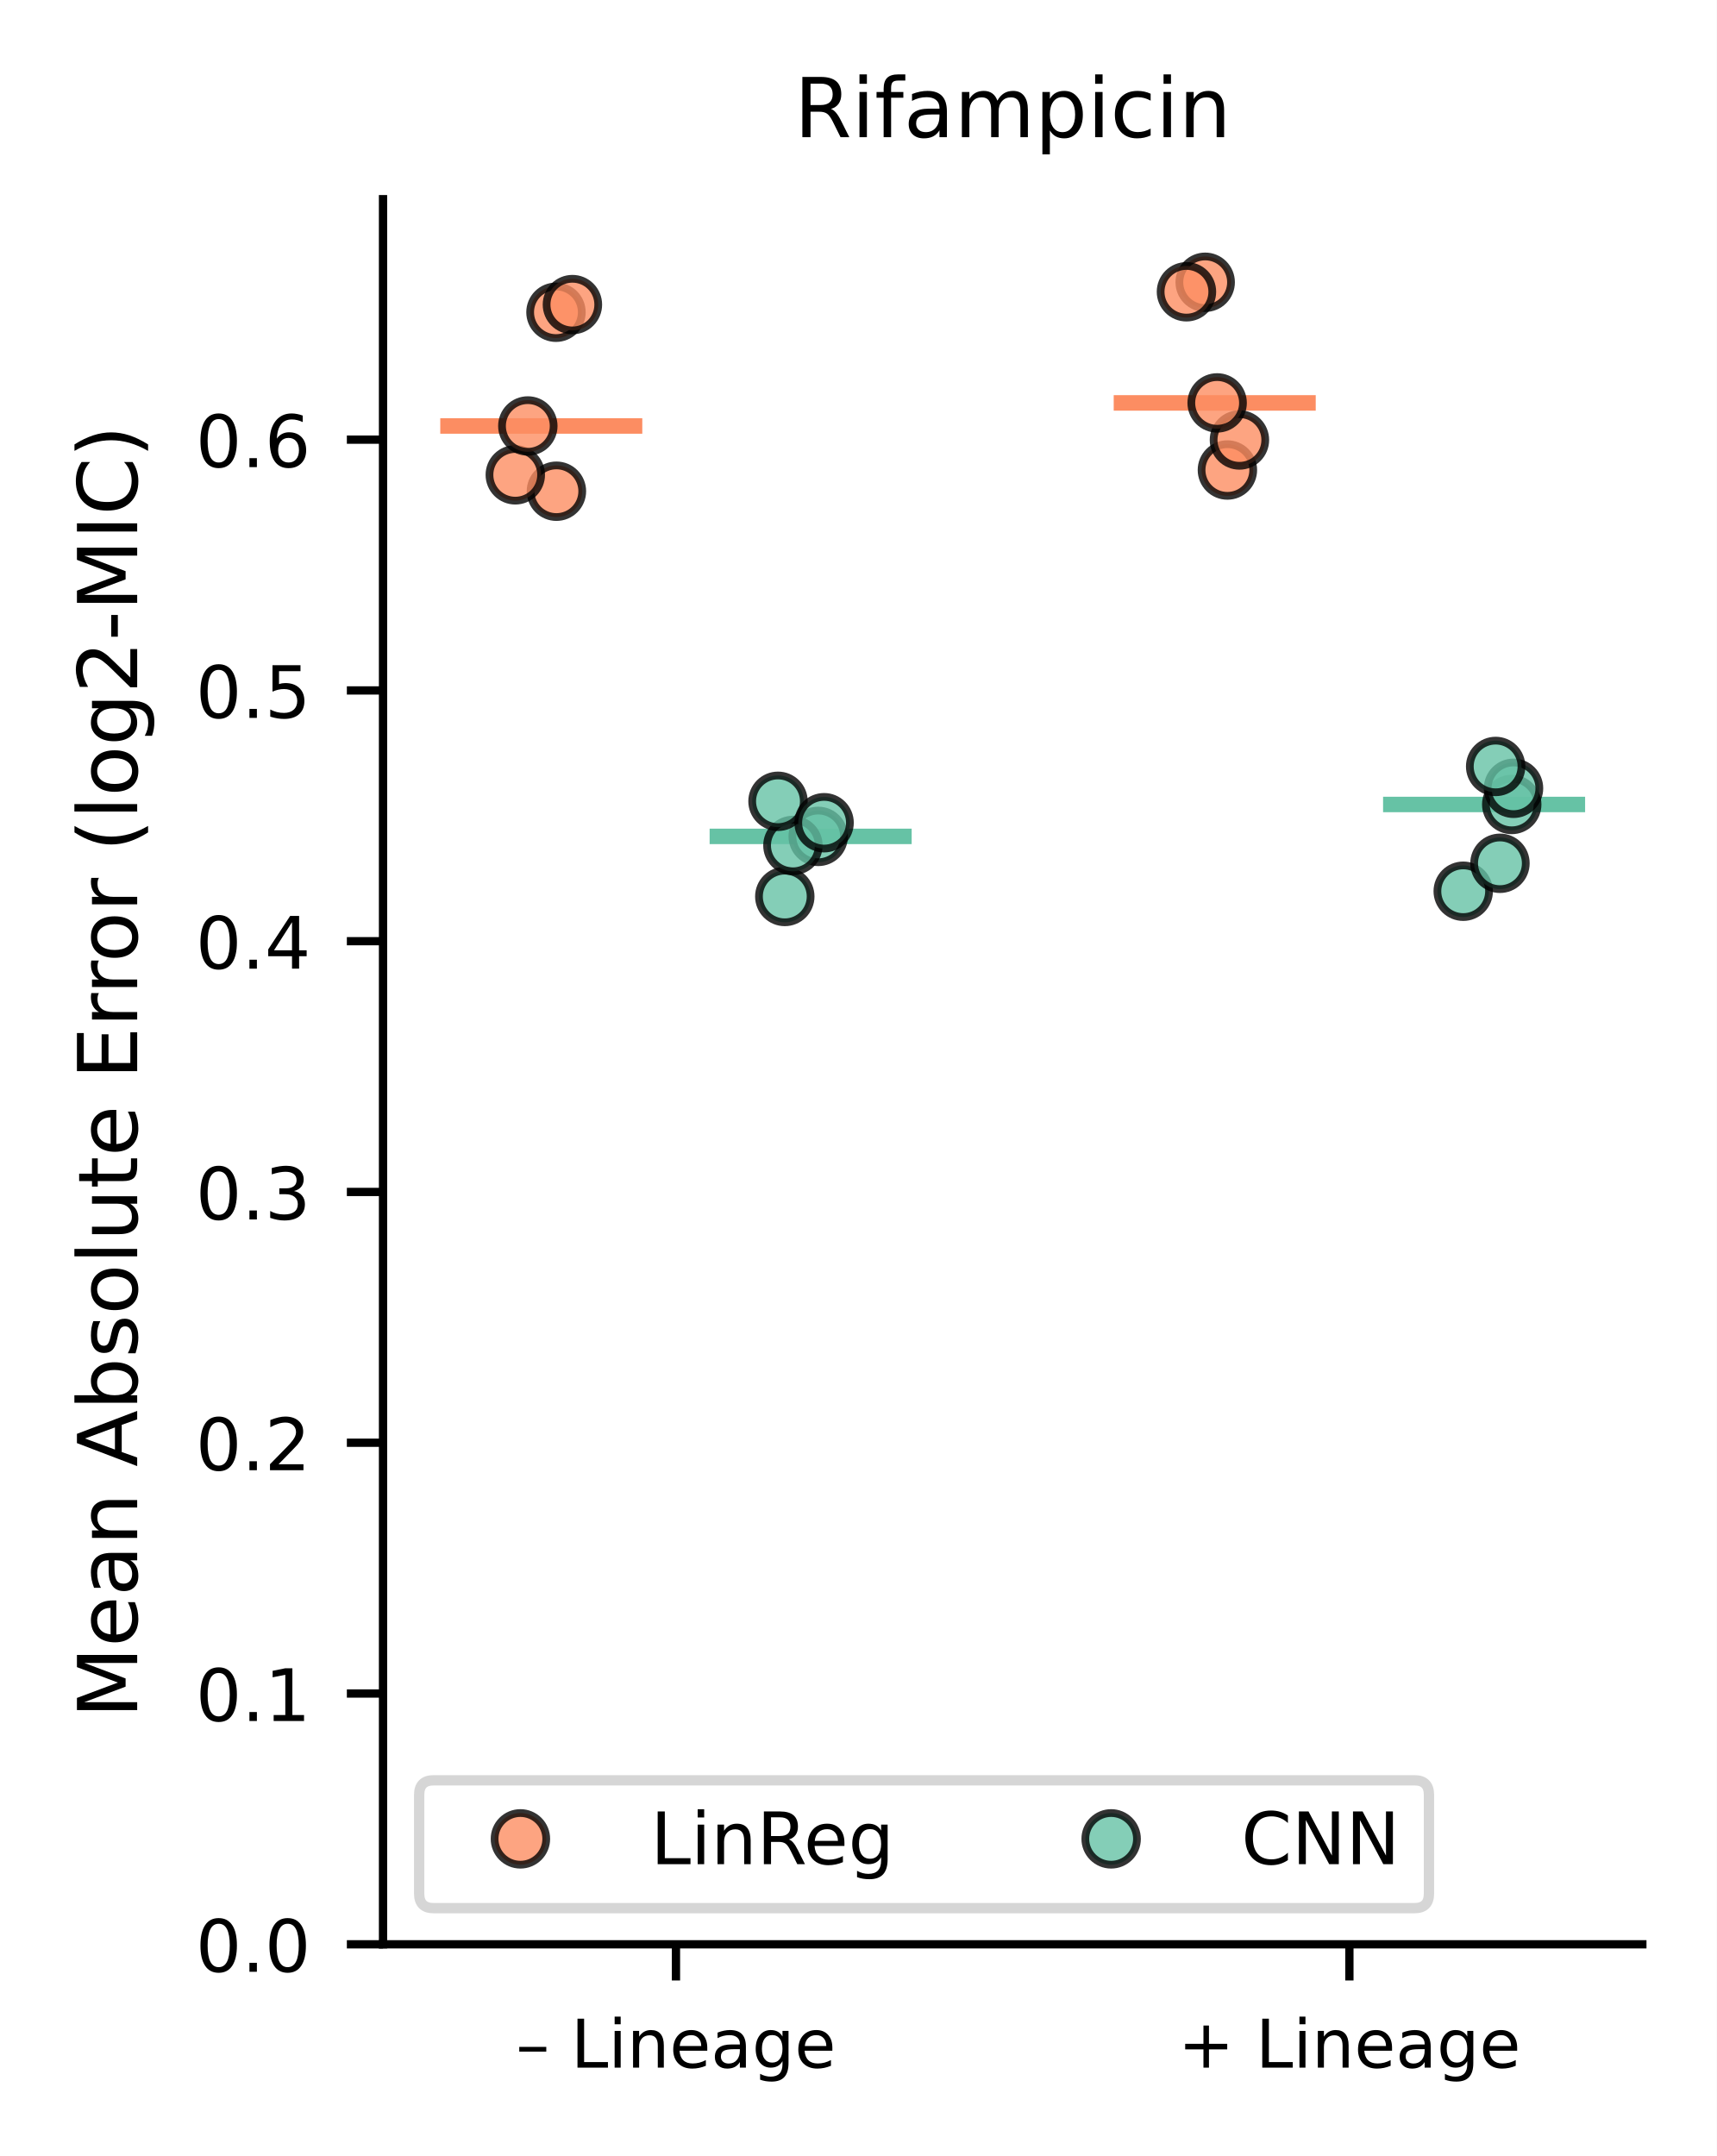
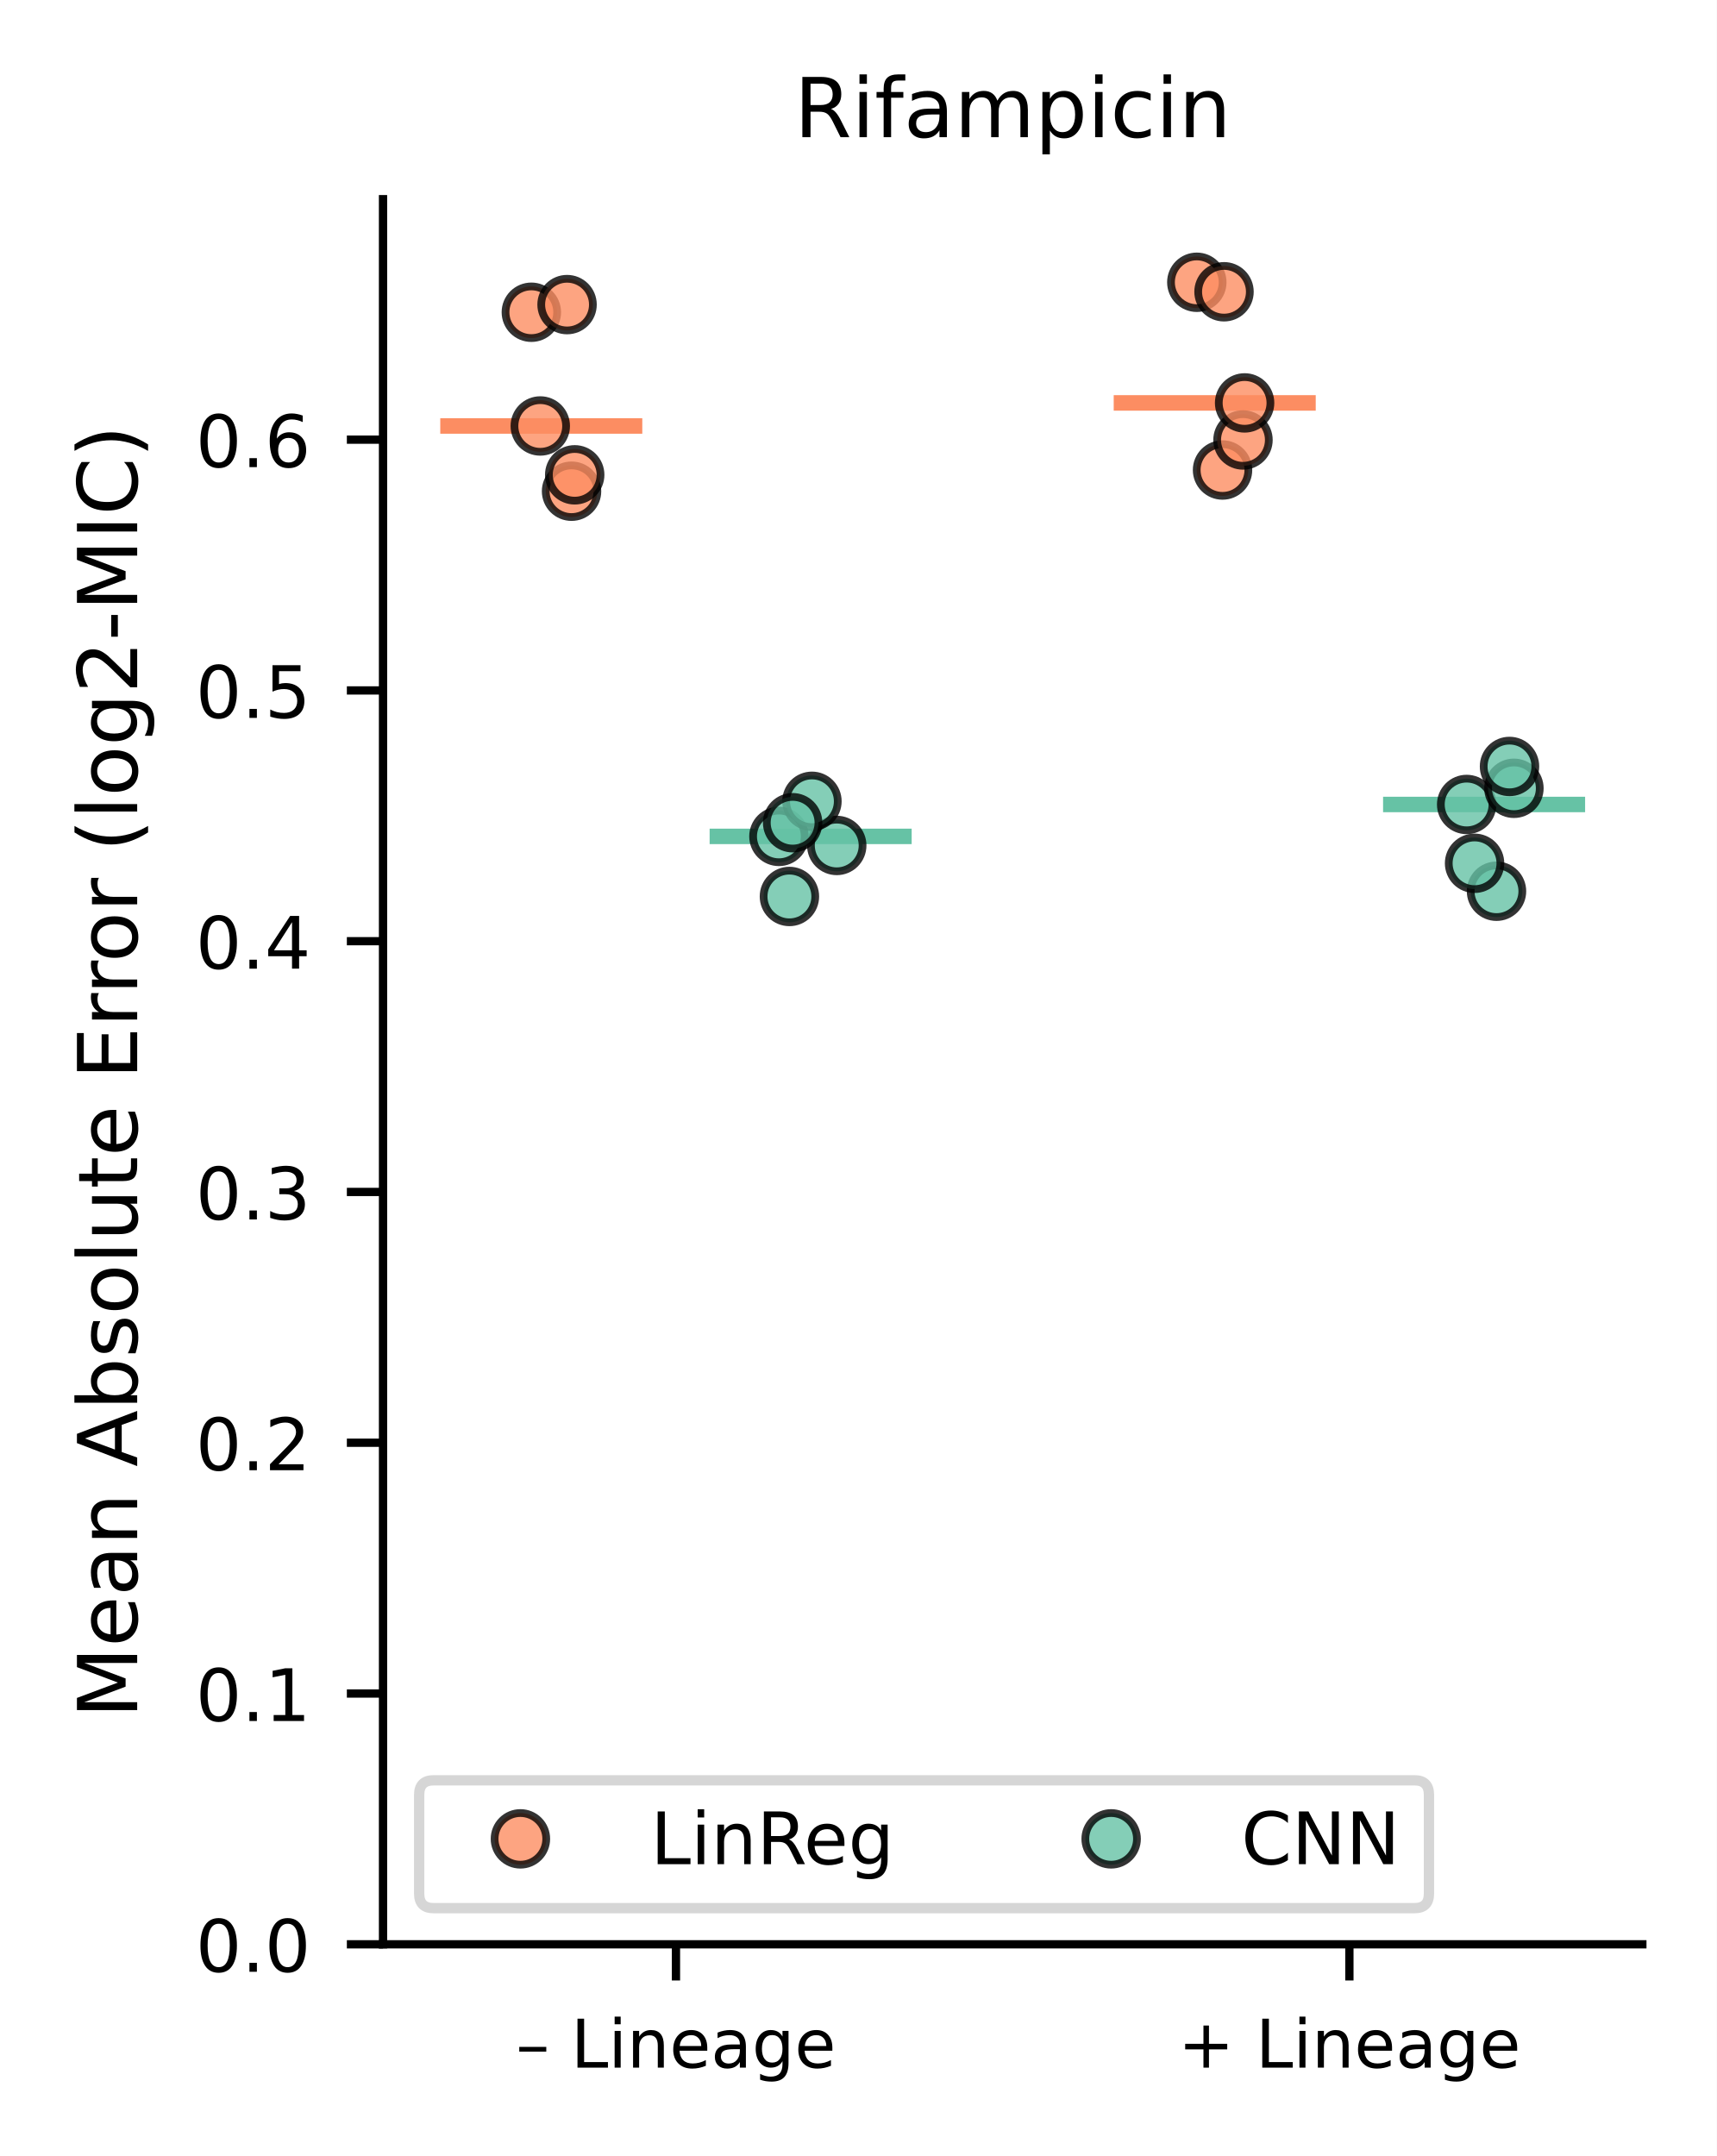
<svg xmlns="http://www.w3.org/2000/svg" xmlns:xlink="http://www.w3.org/1999/xlink" width="166.175pt" height="208.69pt" viewBox="0 0 166.175 208.69" version="1.1">
  <defs>
    <style type="text/css">*{stroke-linejoin: round; stroke-linecap: butt}</style>
  </defs>
  <g id="figure_1">
    <g id="patch_1">
      <path d="M 0 208.69  L 166.175 208.69  L 166.175 0  L 0 0  z " style="fill: #ffffff" />
    </g>
    <g id="axes_1">
      <g id="patch_2">
        <path d="M 37.075 188.199  L 158.975 188.199  L 158.975 19.279  L 37.075 19.279  z " style="fill: #ffffff" />
      </g>
      <g id="LineCollection_1">
-         <path d="M 42.616 41.232  L 62.172 41.232  " clip-path="url(#pba250cb56f)" style="fill: none; stroke: #fc8d62; stroke-width: 1.5" />
+         <path d="M 42.616 41.232  L 62.172 41.232  " clip-path="url(#p10be7591cd)" style="fill: none; stroke: #fc8d62; stroke-width: 1.5" />
      </g>
      <g id="LineCollection_2">
-         <path d="M 68.69 80.959  L 88.247 80.959  " clip-path="url(#pba250cb56f)" style="fill: none; stroke: #66c2a5; stroke-width: 1.5" />
+         <path d="M 68.69 80.959  L 88.247 80.959  " clip-path="url(#p10be7591cd)" style="fill: none; stroke: #66c2a5; stroke-width: 1.5" />
      </g>
      <g id="LineCollection_3">
-         <path d="M 107.803 39  L 127.359 39  " clip-path="url(#pba250cb56f)" style="fill: none; stroke: #fc8d62; stroke-width: 1.5" />
+         <path d="M 107.803 39  L 127.359 39  " clip-path="url(#p10be7591cd)" style="fill: none; stroke: #fc8d62; stroke-width: 1.5" />
      </g>
      <g id="LineCollection_4">
-         <path d="M 133.878 77.869  L 153.434 77.869  " clip-path="url(#pba250cb56f)" style="fill: none; stroke: #66c2a5; stroke-width: 1.5" />
+         <path d="M 133.878 77.869  L 153.434 77.869  " clip-path="url(#p10be7591cd)" style="fill: none; stroke: #66c2a5; stroke-width: 1.5" />
      </g>
      <g id="PathCollection_1">
        <defs>
-           <path id="C0_0_050ce45ed6" d="M 0 2.5  C 0.663 2.5 1.299 2.237 1.768 1.768  C 2.237 1.299 2.5 0.663 2.5 -0  C 2.5 -0.663 2.237 -1.299 1.768 -1.768  C 1.299 -2.237 0.663 -2.5 0 -2.5  C -0.663 -2.5 -1.299 -2.237 -1.768 -1.768  C -2.237 -1.299 -2.5 -0.663 -2.5 0  C -2.5 0.663 -2.237 1.299 -1.768 1.768  C -1.299 2.237 -0.663 2.5 0 2.5  z " />
+           <path id="C0_0_e011012cd6" d="M 0 2.5  C 0.663 2.5 1.299 2.237 1.768 1.768  C 2.237 1.299 2.5 0.663 2.5 -0  C 2.5 -0.663 2.237 -1.299 1.768 -1.768  C 1.299 -2.237 0.663 -2.5 0 -2.5  C -0.663 -2.5 -1.299 -2.237 -1.768 -1.768  C -2.237 -1.299 -2.5 -0.663 -2.5 0  C -2.5 0.663 -2.237 1.299 -1.768 1.768  C -1.299 2.237 -0.663 2.5 0 2.5  z " />
        </defs>
-         <g clip-path="url(#pba250cb56f)">
-           <use xlink:href="#C0_0_050ce45ed6" x="53.86" y="47.548" style="fill: #fc8d62; fill-opacity: 0.8; stroke: #000000; stroke-opacity: 0.8; stroke-width: 0.75" />
-         </g>
-         <g clip-path="url(#pba250cb56f)">
-           <use xlink:href="#C0_0_050ce45ed6" x="49.879" y="45.961" style="fill: #fc8d62; fill-opacity: 0.8; stroke: #000000; stroke-opacity: 0.8; stroke-width: 0.75" />
-         </g>
-         <g clip-path="url(#pba250cb56f)">
-           <use xlink:href="#C0_0_050ce45ed6" x="51.092" y="41.232" style="fill: #fc8d62; fill-opacity: 0.8; stroke: #000000; stroke-opacity: 0.8; stroke-width: 0.75" />
-         </g>
-         <g clip-path="url(#pba250cb56f)">
-           <use xlink:href="#C0_0_050ce45ed6" x="53.817" y="30.224" style="fill: #fc8d62; fill-opacity: 0.8; stroke: #000000; stroke-opacity: 0.8; stroke-width: 0.75" />
-         </g>
-         <g clip-path="url(#pba250cb56f)">
-           <use xlink:href="#C0_0_050ce45ed6" x="55.408" y="29.484" style="fill: #fc8d62; fill-opacity: 0.8; stroke: #000000; stroke-opacity: 0.8; stroke-width: 0.75" />
+         <g clip-path="url(#p10be7591cd)">
+           <use xlink:href="#C0_0_e011012cd6" x="55.324" y="47.548" style="fill: #fc8d62; fill-opacity: 0.8; stroke: #000000; stroke-opacity: 0.8; stroke-width: 0.75" />
+         </g>
+         <g clip-path="url(#p10be7591cd)">
+           <use xlink:href="#C0_0_e011012cd6" x="55.63" y="45.961" style="fill: #fc8d62; fill-opacity: 0.8; stroke: #000000; stroke-opacity: 0.8; stroke-width: 0.75" />
+         </g>
+         <g clip-path="url(#p10be7591cd)">
+           <use xlink:href="#C0_0_e011012cd6" x="52.297" y="41.232" style="fill: #fc8d62; fill-opacity: 0.8; stroke: #000000; stroke-opacity: 0.8; stroke-width: 0.75" />
+         </g>
+         <g clip-path="url(#p10be7591cd)">
+           <use xlink:href="#C0_0_e011012cd6" x="51.433" y="30.224" style="fill: #fc8d62; fill-opacity: 0.8; stroke: #000000; stroke-opacity: 0.8; stroke-width: 0.75" />
+         </g>
+         <g clip-path="url(#p10be7591cd)">
+           <use xlink:href="#C0_0_e011012cd6" x="54.89" y="29.484" style="fill: #fc8d62; fill-opacity: 0.8; stroke: #000000; stroke-opacity: 0.8; stroke-width: 0.75" />
        </g>
      </g>
      <g id="PathCollection_2">
        <defs>
-           <path id="C1_0_153d679a7d" d="M 0 2.5  C 0.663 2.5 1.299 2.237 1.768 1.768  C 2.237 1.299 2.5 0.663 2.5 -0  C 2.5 -0.663 2.237 -1.299 1.768 -1.768  C 1.299 -2.237 0.663 -2.5 0 -2.5  C -0.663 -2.5 -1.299 -2.237 -1.768 -1.768  C -2.237 -1.299 -2.5 -0.663 -2.5 0  C -2.5 0.663 -2.237 1.299 -1.768 1.768  C -1.299 2.237 -0.663 2.5 0 2.5  z " />
+           <path id="C1_0_51a4e165da" d="M 0 2.5  C 0.663 2.5 1.299 2.237 1.768 1.768  C 2.237 1.299 2.5 0.663 2.5 -0  C 2.5 -0.663 2.237 -1.299 1.768 -1.768  C 1.299 -2.237 0.663 -2.5 0 -2.5  C -0.663 -2.5 -1.299 -2.237 -1.768 -1.768  C -2.237 -1.299 -2.5 -0.663 -2.5 0  C -2.5 0.663 -2.237 1.299 -1.768 1.768  C -1.299 2.237 -0.663 2.5 0 2.5  z " />
        </defs>
-         <g clip-path="url(#pba250cb56f)">
-           <use xlink:href="#C1_0_153d679a7d" x="75.966" y="86.774" style="fill: #66c2a5; fill-opacity: 0.8; stroke: #000000; stroke-opacity: 0.8; stroke-width: 0.75" />
-         </g>
-         <g clip-path="url(#pba250cb56f)">
-           <use xlink:href="#C1_0_153d679a7d" x="79.2" y="80.959" style="fill: #66c2a5; fill-opacity: 0.8; stroke: #000000; stroke-opacity: 0.8; stroke-width: 0.75" />
-         </g>
-         <g clip-path="url(#pba250cb56f)">
-           <use xlink:href="#C1_0_153d679a7d" x="76.752" y="81.836" style="fill: #66c2a5; fill-opacity: 0.8; stroke: #000000; stroke-opacity: 0.8; stroke-width: 0.75" />
-         </g>
-         <g clip-path="url(#pba250cb56f)">
-           <use xlink:href="#C1_0_153d679a7d" x="75.309" y="77.562" style="fill: #66c2a5; fill-opacity: 0.8; stroke: #000000; stroke-opacity: 0.8; stroke-width: 0.75" />
-         </g>
-         <g clip-path="url(#pba250cb56f)">
-           <use xlink:href="#C1_0_153d679a7d" x="79.77" y="79.636" style="fill: #66c2a5; fill-opacity: 0.8; stroke: #000000; stroke-opacity: 0.8; stroke-width: 0.75" />
+         <g clip-path="url(#p10be7591cd)">
+           <use xlink:href="#C1_0_51a4e165da" x="76.414" y="86.774" style="fill: #66c2a5; fill-opacity: 0.8; stroke: #000000; stroke-opacity: 0.8; stroke-width: 0.75" />
+         </g>
+         <g clip-path="url(#p10be7591cd)">
+           <use xlink:href="#C1_0_51a4e165da" x="75.397" y="80.959" style="fill: #66c2a5; fill-opacity: 0.8; stroke: #000000; stroke-opacity: 0.8; stroke-width: 0.75" />
+         </g>
+         <g clip-path="url(#p10be7591cd)">
+           <use xlink:href="#C1_0_51a4e165da" x="80.995" y="81.836" style="fill: #66c2a5; fill-opacity: 0.8; stroke: #000000; stroke-opacity: 0.8; stroke-width: 0.75" />
+         </g>
+         <g clip-path="url(#p10be7591cd)">
+           <use xlink:href="#C1_0_51a4e165da" x="78.594" y="77.562" style="fill: #66c2a5; fill-opacity: 0.8; stroke: #000000; stroke-opacity: 0.8; stroke-width: 0.75" />
+         </g>
+         <g clip-path="url(#p10be7591cd)">
+           <use xlink:href="#C1_0_51a4e165da" x="76.725" y="79.636" style="fill: #66c2a5; fill-opacity: 0.8; stroke: #000000; stroke-opacity: 0.8; stroke-width: 0.75" />
        </g>
      </g>
      <g id="PathCollection_3">
        <defs>
-           <path id="C2_0_b36180b0e5" d="M 0 2.5  C 0.663 2.5 1.299 2.237 1.768 1.768  C 2.237 1.299 2.5 0.663 2.5 -0  C 2.5 -0.663 2.237 -1.299 1.768 -1.768  C 1.299 -2.237 0.663 -2.5 0 -2.5  C -0.663 -2.5 -1.299 -2.237 -1.768 -1.768  C -2.237 -1.299 -2.5 -0.663 -2.5 0  C -2.5 0.663 -2.237 1.299 -1.768 1.768  C -1.299 2.237 -0.663 2.5 0 2.5  z " />
+           <path id="C2_0_740ba4e001" d="M 0 2.5  C 0.663 2.5 1.299 2.237 1.768 1.768  C 2.237 1.299 2.5 0.663 2.5 -0  C 2.5 -0.663 2.237 -1.299 1.768 -1.768  C 1.299 -2.237 0.663 -2.5 0 -2.5  C -0.663 -2.5 -1.299 -2.237 -1.768 -1.768  C -2.237 -1.299 -2.5 -0.663 -2.5 0  C -2.5 0.663 -2.237 1.299 -1.768 1.768  C -1.299 2.237 -0.663 2.5 0 2.5  z " />
        </defs>
-         <g clip-path="url(#pba250cb56f)">
-           <use xlink:href="#C2_0_b36180b0e5" x="118.809" y="45.495" style="fill: #fc8d62; fill-opacity: 0.8; stroke: #000000; stroke-opacity: 0.8; stroke-width: 0.75" />
-         </g>
-         <g clip-path="url(#pba250cb56f)">
-           <use xlink:href="#C2_0_b36180b0e5" x="119.974" y="42.587" style="fill: #fc8d62; fill-opacity: 0.8; stroke: #000000; stroke-opacity: 0.8; stroke-width: 0.75" />
-         </g>
-         <g clip-path="url(#pba250cb56f)">
-           <use xlink:href="#C2_0_b36180b0e5" x="117.816" y="39" style="fill: #fc8d62; fill-opacity: 0.8; stroke: #000000; stroke-opacity: 0.8; stroke-width: 0.75" />
-         </g>
-         <g clip-path="url(#pba250cb56f)">
-           <use xlink:href="#C2_0_b36180b0e5" x="116.659" y="27.323" style="fill: #fc8d62; fill-opacity: 0.8; stroke: #000000; stroke-opacity: 0.8; stroke-width: 0.75" />
-         </g>
-         <g clip-path="url(#pba250cb56f)">
-           <use xlink:href="#C2_0_b36180b0e5" x="114.845" y="28.242" style="fill: #fc8d62; fill-opacity: 0.8; stroke: #000000; stroke-opacity: 0.8; stroke-width: 0.75" />
+         <g clip-path="url(#p10be7591cd)">
+           <use xlink:href="#C2_0_740ba4e001" x="118.338" y="45.495" style="fill: #fc8d62; fill-opacity: 0.8; stroke: #000000; stroke-opacity: 0.8; stroke-width: 0.75" />
+         </g>
+         <g clip-path="url(#p10be7591cd)">
+           <use xlink:href="#C2_0_740ba4e001" x="120.318" y="42.587" style="fill: #fc8d62; fill-opacity: 0.8; stroke: #000000; stroke-opacity: 0.8; stroke-width: 0.75" />
+         </g>
+         <g clip-path="url(#p10be7591cd)">
+           <use xlink:href="#C2_0_740ba4e001" x="120.474" y="39" style="fill: #fc8d62; fill-opacity: 0.8; stroke: #000000; stroke-opacity: 0.8; stroke-width: 0.75" />
+         </g>
+         <g clip-path="url(#p10be7591cd)">
+           <use xlink:href="#C2_0_740ba4e001" x="115.848" y="27.323" style="fill: #fc8d62; fill-opacity: 0.8; stroke: #000000; stroke-opacity: 0.8; stroke-width: 0.75" />
+         </g>
+         <g clip-path="url(#p10be7591cd)">
+           <use xlink:href="#C2_0_740ba4e001" x="118.481" y="28.242" style="fill: #fc8d62; fill-opacity: 0.8; stroke: #000000; stroke-opacity: 0.8; stroke-width: 0.75" />
        </g>
      </g>
      <g id="PathCollection_4">
        <defs>
-           <path id="C3_0_454f3517d9" d="M 0 2.5  C 0.663 2.5 1.299 2.237 1.768 1.768  C 2.237 1.299 2.5 0.663 2.5 -0  C 2.5 -0.663 2.237 -1.299 1.768 -1.768  C 1.299 -2.237 0.663 -2.5 0 -2.5  C -0.663 -2.5 -1.299 -2.237 -1.768 -1.768  C -2.237 -1.299 -2.5 -0.663 -2.5 0  C -2.5 0.663 -2.237 1.299 -1.768 1.768  C -1.299 2.237 -0.663 2.5 0 2.5  z " />
+           <path id="C3_0_10a2be0304" d="M 0 2.5  C 0.663 2.5 1.299 2.237 1.768 1.768  C 2.237 1.299 2.5 0.663 2.5 -0  C 2.5 -0.663 2.237 -1.299 1.768 -1.768  C 1.299 -2.237 0.663 -2.5 0 -2.5  C -0.663 -2.5 -1.299 -2.237 -1.768 -1.768  C -2.237 -1.299 -2.5 -0.663 -2.5 0  C -2.5 0.663 -2.237 1.299 -1.768 1.768  C -1.299 2.237 -0.663 2.5 0 2.5  z " />
        </defs>
-         <g clip-path="url(#pba250cb56f)">
-           <use xlink:href="#C3_0_454f3517d9" x="141.636" y="86.267" style="fill: #66c2a5; fill-opacity: 0.8; stroke: #000000; stroke-opacity: 0.8; stroke-width: 0.75" />
-         </g>
-         <g clip-path="url(#pba250cb56f)">
-           <use xlink:href="#C3_0_454f3517d9" x="145.192" y="83.562" style="fill: #66c2a5; fill-opacity: 0.8; stroke: #000000; stroke-opacity: 0.8; stroke-width: 0.75" />
-         </g>
-         <g clip-path="url(#pba250cb56f)">
-           <use xlink:href="#C3_0_454f3517d9" x="146.332" y="77.869" style="fill: #66c2a5; fill-opacity: 0.8; stroke: #000000; stroke-opacity: 0.8; stroke-width: 0.75" />
-         </g>
-         <g clip-path="url(#pba250cb56f)">
-           <use xlink:href="#C3_0_454f3517d9" x="146.504" y="76.303" style="fill: #66c2a5; fill-opacity: 0.8; stroke: #000000; stroke-opacity: 0.8; stroke-width: 0.75" />
-         </g>
-         <g clip-path="url(#pba250cb56f)">
-           <use xlink:href="#C3_0_454f3517d9" x="144.775" y="74.189" style="fill: #66c2a5; fill-opacity: 0.8; stroke: #000000; stroke-opacity: 0.8; stroke-width: 0.75" />
+         <g clip-path="url(#p10be7591cd)">
+           <use xlink:href="#C3_0_10a2be0304" x="144.857" y="86.267" style="fill: #66c2a5; fill-opacity: 0.8; stroke: #000000; stroke-opacity: 0.8; stroke-width: 0.75" />
+         </g>
+         <g clip-path="url(#p10be7591cd)">
+           <use xlink:href="#C3_0_10a2be0304" x="142.734" y="83.562" style="fill: #66c2a5; fill-opacity: 0.8; stroke: #000000; stroke-opacity: 0.8; stroke-width: 0.75" />
+         </g>
+         <g clip-path="url(#p10be7591cd)">
+           <use xlink:href="#C3_0_10a2be0304" x="141.968" y="77.869" style="fill: #66c2a5; fill-opacity: 0.8; stroke: #000000; stroke-opacity: 0.8; stroke-width: 0.75" />
+         </g>
+         <g clip-path="url(#p10be7591cd)">
+           <use xlink:href="#C3_0_10a2be0304" x="146.544" y="76.303" style="fill: #66c2a5; fill-opacity: 0.8; stroke: #000000; stroke-opacity: 0.8; stroke-width: 0.75" />
+         </g>
+         <g clip-path="url(#p10be7591cd)">
+           <use xlink:href="#C3_0_10a2be0304" x="146.116" y="74.189" style="fill: #66c2a5; fill-opacity: 0.8; stroke: #000000; stroke-opacity: 0.8; stroke-width: 0.75" />
        </g>
      </g>
      <g id="line2d_1" />
      <g id="line2d_2" />
      <g id="matplotlib.axis_1">
        <g id="xtick_1">
          <g id="line2d_3">
            <defs>
-               <path id="md51e4d781d" d="M 0 0  L 0 3.5  " style="stroke: #000000; stroke-width: 0.8" />
+               <path id="m324382c585" d="M 0 0  L 0 3.5  " style="stroke: #000000; stroke-width: 0.8" />
            </defs>
            <g>
-               <use xlink:href="#md51e4d781d" x="65.431" y="188.199" style="stroke: #000000; stroke-width: 0.8" />
+               <use xlink:href="#m324382c585" x="65.431" y="188.199" style="stroke: #000000; stroke-width: 0.8" />
            </g>
          </g>
          <g id="text_1">
            <g transform="translate(49.94536 200.1377) scale(0.065 -0.065)">
              <defs>
                <path id="DejaVuSans-2013" d="M 313 1978  L 2888 1978  L 2888 1528  L 313 1528  L 313 1978  z " transform="scale(0.015625)" />
                <path id="DejaVuSans-20" transform="scale(0.015625)" />
                <path id="DejaVuSans-4c" d="M 628 4666  L 1259 4666  L 1259 531  L 3531 531  L 3531 0  L 628 0  L 628 4666  z " transform="scale(0.015625)" />
                <path id="DejaVuSans-69" d="M 603 3500  L 1178 3500  L 1178 0  L 603 0  L 603 3500  z M 603 4863  L 1178 4863  L 1178 4134  L 603 4134  L 603 4863  z " transform="scale(0.015625)" />
                <path id="DejaVuSans-6e" d="M 3513 2113  L 3513 0  L 2938 0  L 2938 2094  Q 2938 2591 2744 2837  Q 2550 3084 2163 3084  Q 1697 3084 1428 2787  Q 1159 2491 1159 1978  L 1159 0  L 581 0  L 581 3500  L 1159 3500  L 1159 2956  Q 1366 3272 1645 3428  Q 1925 3584 2291 3584  Q 2894 3584 3203 3211  Q 3513 2838 3513 2113  z " transform="scale(0.015625)" />
                <path id="DejaVuSans-65" d="M 3597 1894  L 3597 1613  L 953 1613  Q 991 1019 1311 708  Q 1631 397 2203 397  Q 2534 397 2845 478  Q 3156 559 3463 722  L 3463 178  Q 3153 47 2828 -22  Q 2503 -91 2169 -91  Q 1331 -91 842 396  Q 353 884 353 1716  Q 353 2575 817 3079  Q 1281 3584 2069 3584  Q 2775 3584 3186 3129  Q 3597 2675 3597 1894  z M 3022 2063  Q 3016 2534 2758 2815  Q 2500 3097 2075 3097  Q 1594 3097 1305 2825  Q 1016 2553 972 2059  L 3022 2063  z " transform="scale(0.015625)" />
                <path id="DejaVuSans-61" d="M 2194 1759  Q 1497 1759 1228 1600  Q 959 1441 959 1056  Q 959 750 1161 570  Q 1363 391 1709 391  Q 2188 391 2477 730  Q 2766 1069 2766 1631  L 2766 1759  L 2194 1759  z M 3341 1997  L 3341 0  L 2766 0  L 2766 531  Q 2569 213 2275 61  Q 1981 -91 1556 -91  Q 1019 -91 701 211  Q 384 513 384 1019  Q 384 1609 779 1909  Q 1175 2209 1959 2209  L 2766 2209  L 2766 2266  Q 2766 2663 2505 2880  Q 2244 3097 1772 3097  Q 1472 3097 1187 3025  Q 903 2953 641 2809  L 641 3341  Q 956 3463 1253 3523  Q 1550 3584 1831 3584  Q 2591 3584 2966 3190  Q 3341 2797 3341 1997  z " transform="scale(0.015625)" />
                <path id="DejaVuSans-67" d="M 2906 1791  Q 2906 2416 2648 2759  Q 2391 3103 1925 3103  Q 1463 3103 1205 2759  Q 947 2416 947 1791  Q 947 1169 1205 825  Q 1463 481 1925 481  Q 2391 481 2648 825  Q 2906 1169 2906 1791  z M 3481 434  Q 3481 -459 3084 -895  Q 2688 -1331 1869 -1331  Q 1566 -1331 1297 -1286  Q 1028 -1241 775 -1147  L 775 -588  Q 1028 -725 1275 -790  Q 1522 -856 1778 -856  Q 2344 -856 2625 -561  Q 2906 -266 2906 331  L 2906 616  Q 2728 306 2450 153  Q 2172 0 1784 0  Q 1141 0 747 490  Q 353 981 353 1791  Q 353 2603 747 3093  Q 1141 3584 1784 3584  Q 2172 3584 2450 3431  Q 2728 3278 2906 2969  L 2906 3500  L 3481 3500  L 3481 434  z " transform="scale(0.015625)" />
              </defs>
              <use xlink:href="#DejaVuSans-2013" />
              <use xlink:href="#DejaVuSans-20" x="50" />
              <use xlink:href="#DejaVuSans-4c" x="81.787" />
              <use xlink:href="#DejaVuSans-69" x="137.5" />
              <use xlink:href="#DejaVuSans-6e" x="165.283" />
              <use xlink:href="#DejaVuSans-65" x="228.662" />
              <use xlink:href="#DejaVuSans-61" x="290.186" />
              <use xlink:href="#DejaVuSans-67" x="351.465" />
              <use xlink:href="#DejaVuSans-65" x="414.941" />
            </g>
          </g>
        </g>
        <g id="xtick_2">
          <g id="line2d_4">
            <g>
-               <use xlink:href="#md51e4d781d" x="130.618" y="188.199" style="stroke: #000000; stroke-width: 0.8" />
+               <use xlink:href="#m324382c585" x="130.618" y="188.199" style="stroke: #000000; stroke-width: 0.8" />
            </g>
          </g>
          <g id="text_2">
            <g transform="translate(114.0341 200.1377) scale(0.065 -0.065)">
              <defs>
                <path id="DejaVuSans-2b" d="M 2944 4013  L 2944 2272  L 4684 2272  L 4684 1741  L 2944 1741  L 2944 0  L 2419 0  L 2419 1741  L 678 1741  L 678 2272  L 2419 2272  L 2419 4013  L 2944 4013  z " transform="scale(0.015625)" />
              </defs>
              <use xlink:href="#DejaVuSans-2b" />
              <use xlink:href="#DejaVuSans-20" x="83.789" />
              <use xlink:href="#DejaVuSans-4c" x="115.576" />
              <use xlink:href="#DejaVuSans-69" x="171.289" />
              <use xlink:href="#DejaVuSans-6e" x="199.072" />
              <use xlink:href="#DejaVuSans-65" x="262.451" />
              <use xlink:href="#DejaVuSans-61" x="323.975" />
              <use xlink:href="#DejaVuSans-67" x="385.254" />
              <use xlink:href="#DejaVuSans-65" x="448.73" />
            </g>
          </g>
        </g>
      </g>
      <g id="matplotlib.axis_2">
        <g id="ytick_1">
          <g id="line2d_5">
            <defs>
-               <path id="mb5200c2423" d="M 0 0  L -3.5 0  " style="stroke: #000000; stroke-width: 0.8" />
+               <path id="m1ab19e40bd" d="M 0 0  L -3.5 0  " style="stroke: #000000; stroke-width: 0.8" />
            </defs>
            <g>
-               <use xlink:href="#mb5200c2423" x="37.075" y="188.199" style="stroke: #000000; stroke-width: 0.8" />
+               <use xlink:href="#m1ab19e40bd" x="37.075" y="188.199" style="stroke: #000000; stroke-width: 0.8" />
            </g>
          </g>
          <g id="text_3">
            <g transform="translate(18.9425 190.8582) scale(0.07 -0.07)">
              <defs>
                <path id="DejaVuSans-30" d="M 2034 4250  Q 1547 4250 1301 3770  Q 1056 3291 1056 2328  Q 1056 1369 1301 889  Q 1547 409 2034 409  Q 2525 409 2770 889  Q 3016 1369 3016 2328  Q 3016 3291 2770 3770  Q 2525 4250 2034 4250  z M 2034 4750  Q 2819 4750 3233 4129  Q 3647 3509 3647 2328  Q 3647 1150 3233 529  Q 2819 -91 2034 -91  Q 1250 -91 836 529  Q 422 1150 422 2328  Q 422 3509 836 4129  Q 1250 4750 2034 4750  z " transform="scale(0.015625)" />
                <path id="DejaVuSans-2e" d="M 684 794  L 1344 794  L 1344 0  L 684 0  L 684 794  z " transform="scale(0.015625)" />
              </defs>
              <use xlink:href="#DejaVuSans-30" />
              <use xlink:href="#DejaVuSans-2e" x="63.623" />
              <use xlink:href="#DejaVuSans-30" x="95.41" />
            </g>
          </g>
        </g>
        <g id="ytick_2">
          <g id="line2d_6">
            <g>
-               <use xlink:href="#mb5200c2423" x="37.075" y="163.925" style="stroke: #000000; stroke-width: 0.8" />
+               <use xlink:href="#m1ab19e40bd" x="37.075" y="163.925" style="stroke: #000000; stroke-width: 0.8" />
            </g>
          </g>
          <g id="text_4">
            <g transform="translate(18.9425 166.5844) scale(0.07 -0.07)">
              <defs>
                <path id="DejaVuSans-31" d="M 794 531  L 1825 531  L 1825 4091  L 703 3866  L 703 4441  L 1819 4666  L 2450 4666  L 2450 531  L 3481 531  L 3481 0  L 794 0  L 794 531  z " transform="scale(0.015625)" />
              </defs>
              <use xlink:href="#DejaVuSans-30" />
              <use xlink:href="#DejaVuSans-2e" x="63.623" />
              <use xlink:href="#DejaVuSans-31" x="95.41" />
            </g>
          </g>
        </g>
        <g id="ytick_3">
          <g id="line2d_7">
            <g>
-               <use xlink:href="#mb5200c2423" x="37.075" y="139.651" style="stroke: #000000; stroke-width: 0.8" />
+               <use xlink:href="#m1ab19e40bd" x="37.075" y="139.651" style="stroke: #000000; stroke-width: 0.8" />
            </g>
          </g>
          <g id="text_5">
            <g transform="translate(18.9425 142.3105) scale(0.07 -0.07)">
              <defs>
                <path id="DejaVuSans-32" d="M 1228 531  L 3431 531  L 3431 0  L 469 0  L 469 531  Q 828 903 1448 1529  Q 2069 2156 2228 2338  Q 2531 2678 2651 2914  Q 2772 3150 2772 3378  Q 2772 3750 2511 3984  Q 2250 4219 1831 4219  Q 1534 4219 1204 4116  Q 875 4013 500 3803  L 500 4441  Q 881 4594 1212 4672  Q 1544 4750 1819 4750  Q 2544 4750 2975 4387  Q 3406 4025 3406 3419  Q 3406 3131 3298 2873  Q 3191 2616 2906 2266  Q 2828 2175 2409 1742  Q 1991 1309 1228 531  z " transform="scale(0.015625)" />
              </defs>
              <use xlink:href="#DejaVuSans-30" />
              <use xlink:href="#DejaVuSans-2e" x="63.623" />
              <use xlink:href="#DejaVuSans-32" x="95.41" />
            </g>
          </g>
        </g>
        <g id="ytick_4">
          <g id="line2d_8">
            <g>
-               <use xlink:href="#mb5200c2423" x="37.075" y="115.377" style="stroke: #000000; stroke-width: 0.8" />
+               <use xlink:href="#m1ab19e40bd" x="37.075" y="115.377" style="stroke: #000000; stroke-width: 0.8" />
            </g>
          </g>
          <g id="text_6">
            <g transform="translate(18.9425 118.0367) scale(0.07 -0.07)">
              <defs>
                <path id="DejaVuSans-33" d="M 2597 2516  Q 3050 2419 3304 2112  Q 3559 1806 3559 1356  Q 3559 666 3084 287  Q 2609 -91 1734 -91  Q 1441 -91 1130 -33  Q 819 25 488 141  L 488 750  Q 750 597 1062 519  Q 1375 441 1716 441  Q 2309 441 2620 675  Q 2931 909 2931 1356  Q 2931 1769 2642 2001  Q 2353 2234 1838 2234  L 1294 2234  L 1294 2753  L 1863 2753  Q 2328 2753 2575 2939  Q 2822 3125 2822 3475  Q 2822 3834 2567 4026  Q 2313 4219 1838 4219  Q 1578 4219 1281 4162  Q 984 4106 628 3988  L 628 4550  Q 988 4650 1302 4700  Q 1616 4750 1894 4750  Q 2613 4750 3031 4423  Q 3450 4097 3450 3541  Q 3450 3153 3228 2886  Q 3006 2619 2597 2516  z " transform="scale(0.015625)" />
              </defs>
              <use xlink:href="#DejaVuSans-30" />
              <use xlink:href="#DejaVuSans-2e" x="63.623" />
              <use xlink:href="#DejaVuSans-33" x="95.41" />
            </g>
          </g>
        </g>
        <g id="ytick_5">
          <g id="line2d_9">
            <g>
-               <use xlink:href="#mb5200c2423" x="37.075" y="91.103" style="stroke: #000000; stroke-width: 0.8" />
+               <use xlink:href="#m1ab19e40bd" x="37.075" y="91.103" style="stroke: #000000; stroke-width: 0.8" />
            </g>
          </g>
          <g id="text_7">
            <g transform="translate(18.9425 93.76285) scale(0.07 -0.07)">
              <defs>
                <path id="DejaVuSans-34" d="M 2419 4116  L 825 1625  L 2419 1625  L 2419 4116  z M 2253 4666  L 3047 4666  L 3047 1625  L 3713 1625  L 3713 1100  L 3047 1100  L 3047 0  L 2419 0  L 2419 1100  L 313 1100  L 313 1709  L 2253 4666  z " transform="scale(0.015625)" />
              </defs>
              <use xlink:href="#DejaVuSans-30" />
              <use xlink:href="#DejaVuSans-2e" x="63.623" />
              <use xlink:href="#DejaVuSans-34" x="95.41" />
            </g>
          </g>
        </g>
        <g id="ytick_6">
          <g id="line2d_10">
            <g>
-               <use xlink:href="#mb5200c2423" x="37.075" y="66.83" style="stroke: #000000; stroke-width: 0.8" />
+               <use xlink:href="#m1ab19e40bd" x="37.075" y="66.83" style="stroke: #000000; stroke-width: 0.8" />
            </g>
          </g>
          <g id="text_8">
            <g transform="translate(18.9425 69.48901) scale(0.07 -0.07)">
              <defs>
                <path id="DejaVuSans-35" d="M 691 4666  L 3169 4666  L 3169 4134  L 1269 4134  L 1269 2991  Q 1406 3038 1543 3061  Q 1681 3084 1819 3084  Q 2600 3084 3056 2656  Q 3513 2228 3513 1497  Q 3513 744 3044 326  Q 2575 -91 1722 -91  Q 1428 -91 1123 -41  Q 819 9 494 109  L 494 744  Q 775 591 1075 516  Q 1375 441 1709 441  Q 2250 441 2565 725  Q 2881 1009 2881 1497  Q 2881 1984 2565 2268  Q 2250 2553 1709 2553  Q 1456 2553 1204 2497  Q 953 2441 691 2322  L 691 4666  z " transform="scale(0.015625)" />
              </defs>
              <use xlink:href="#DejaVuSans-30" />
              <use xlink:href="#DejaVuSans-2e" x="63.623" />
              <use xlink:href="#DejaVuSans-35" x="95.41" />
            </g>
          </g>
        </g>
        <g id="ytick_7">
          <g id="line2d_11">
            <g>
-               <use xlink:href="#mb5200c2423" x="37.075" y="42.556" style="stroke: #000000; stroke-width: 0.8" />
+               <use xlink:href="#m1ab19e40bd" x="37.075" y="42.556" style="stroke: #000000; stroke-width: 0.8" />
            </g>
          </g>
          <g id="text_9">
            <g transform="translate(18.9425 45.21518) scale(0.07 -0.07)">
              <defs>
                <path id="DejaVuSans-36" d="M 2113 2584  Q 1688 2584 1439 2293  Q 1191 2003 1191 1497  Q 1191 994 1439 701  Q 1688 409 2113 409  Q 2538 409 2786 701  Q 3034 994 3034 1497  Q 3034 2003 2786 2293  Q 2538 2584 2113 2584  z M 3366 4563  L 3366 3988  Q 3128 4100 2886 4159  Q 2644 4219 2406 4219  Q 1781 4219 1451 3797  Q 1122 3375 1075 2522  Q 1259 2794 1537 2939  Q 1816 3084 2150 3084  Q 2853 3084 3261 2657  Q 3669 2231 3669 1497  Q 3669 778 3244 343  Q 2819 -91 2113 -91  Q 1303 -91 875 529  Q 447 1150 447 2328  Q 447 3434 972 4092  Q 1497 4750 2381 4750  Q 2619 4750 2861 4703  Q 3103 4656 3366 4563  z " transform="scale(0.015625)" />
              </defs>
              <use xlink:href="#DejaVuSans-30" />
              <use xlink:href="#DejaVuSans-2e" x="63.623" />
              <use xlink:href="#DejaVuSans-36" x="95.41" />
            </g>
          </g>
        </g>
        <g id="text_10">
          <g transform="translate(13.27875 166.3137) rotate(-90) scale(0.08 -0.08)">
            <defs>
              <path id="DejaVuSans-4d" d="M 628 4666  L 1569 4666  L 2759 1491  L 3956 4666  L 4897 4666  L 4897 0  L 4281 0  L 4281 4097  L 3078 897  L 2444 897  L 1241 4097  L 1241 0  L 628 0  L 628 4666  z " transform="scale(0.015625)" />
              <path id="DejaVuSans-41" d="M 2188 4044  L 1331 1722  L 3047 1722  L 2188 4044  z M 1831 4666  L 2547 4666  L 4325 0  L 3669 0  L 3244 1197  L 1141 1197  L 716 0  L 50 0  L 1831 4666  z " transform="scale(0.015625)" />
              <path id="DejaVuSans-62" d="M 3116 1747  Q 3116 2381 2855 2742  Q 2594 3103 2138 3103  Q 1681 3103 1420 2742  Q 1159 2381 1159 1747  Q 1159 1113 1420 752  Q 1681 391 2138 391  Q 2594 391 2855 752  Q 3116 1113 3116 1747  z M 1159 2969  Q 1341 3281 1617 3432  Q 1894 3584 2278 3584  Q 2916 3584 3314 3078  Q 3713 2572 3713 1747  Q 3713 922 3314 415  Q 2916 -91 2278 -91  Q 1894 -91 1617 61  Q 1341 213 1159 525  L 1159 0  L 581 0  L 581 4863  L 1159 4863  L 1159 2969  z " transform="scale(0.015625)" />
              <path id="DejaVuSans-73" d="M 2834 3397  L 2834 2853  Q 2591 2978 2328 3040  Q 2066 3103 1784 3103  Q 1356 3103 1142 2972  Q 928 2841 928 2578  Q 928 2378 1081 2264  Q 1234 2150 1697 2047  L 1894 2003  Q 2506 1872 2764 1633  Q 3022 1394 3022 966  Q 3022 478 2636 193  Q 2250 -91 1575 -91  Q 1294 -91 989 -36  Q 684 19 347 128  L 347 722  Q 666 556 975 473  Q 1284 391 1588 391  Q 1994 391 2212 530  Q 2431 669 2431 922  Q 2431 1156 2273 1281  Q 2116 1406 1581 1522  L 1381 1569  Q 847 1681 609 1914  Q 372 2147 372 2553  Q 372 3047 722 3315  Q 1072 3584 1716 3584  Q 2034 3584 2315 3537  Q 2597 3491 2834 3397  z " transform="scale(0.015625)" />
              <path id="DejaVuSans-6f" d="M 1959 3097  Q 1497 3097 1228 2736  Q 959 2375 959 1747  Q 959 1119 1226 758  Q 1494 397 1959 397  Q 2419 397 2687 759  Q 2956 1122 2956 1747  Q 2956 2369 2687 2733  Q 2419 3097 1959 3097  z M 1959 3584  Q 2709 3584 3137 3096  Q 3566 2609 3566 1747  Q 3566 888 3137 398  Q 2709 -91 1959 -91  Q 1206 -91 779 398  Q 353 888 353 1747  Q 353 2609 779 3096  Q 1206 3584 1959 3584  z " transform="scale(0.015625)" />
              <path id="DejaVuSans-6c" d="M 603 4863  L 1178 4863  L 1178 0  L 603 0  L 603 4863  z " transform="scale(0.015625)" />
              <path id="DejaVuSans-75" d="M 544 1381  L 544 3500  L 1119 3500  L 1119 1403  Q 1119 906 1312 657  Q 1506 409 1894 409  Q 2359 409 2629 706  Q 2900 1003 2900 1516  L 2900 3500  L 3475 3500  L 3475 0  L 2900 0  L 2900 538  Q 2691 219 2414 64  Q 2138 -91 1772 -91  Q 1169 -91 856 284  Q 544 659 544 1381  z M 1991 3584  L 1991 3584  z " transform="scale(0.015625)" />
              <path id="DejaVuSans-74" d="M 1172 4494  L 1172 3500  L 2356 3500  L 2356 3053  L 1172 3053  L 1172 1153  Q 1172 725 1289 603  Q 1406 481 1766 481  L 2356 481  L 2356 0  L 1766 0  Q 1100 0 847 248  Q 594 497 594 1153  L 594 3053  L 172 3053  L 172 3500  L 594 3500  L 594 4494  L 1172 4494  z " transform="scale(0.015625)" />
              <path id="DejaVuSans-45" d="M 628 4666  L 3578 4666  L 3578 4134  L 1259 4134  L 1259 2753  L 3481 2753  L 3481 2222  L 1259 2222  L 1259 531  L 3634 531  L 3634 0  L 628 0  L 628 4666  z " transform="scale(0.015625)" />
              <path id="DejaVuSans-72" d="M 2631 2963  Q 2534 3019 2420 3045  Q 2306 3072 2169 3072  Q 1681 3072 1420 2755  Q 1159 2438 1159 1844  L 1159 0  L 581 0  L 581 3500  L 1159 3500  L 1159 2956  Q 1341 3275 1631 3429  Q 1922 3584 2338 3584  Q 2397 3584 2469 3576  Q 2541 3569 2628 3553  L 2631 2963  z " transform="scale(0.015625)" />
              <path id="DejaVuSans-28" d="M 1984 4856  Q 1566 4138 1362 3434  Q 1159 2731 1159 2009  Q 1159 1288 1364 580  Q 1569 -128 1984 -844  L 1484 -844  Q 1016 -109 783 600  Q 550 1309 550 2009  Q 550 2706 781 3412  Q 1013 4119 1484 4856  L 1984 4856  z " transform="scale(0.015625)" />
              <path id="DejaVuSans-2d" d="M 313 2009  L 1997 2009  L 1997 1497  L 313 1497  L 313 2009  z " transform="scale(0.015625)" />
              <path id="DejaVuSans-49" d="M 628 4666  L 1259 4666  L 1259 0  L 628 0  L 628 4666  z " transform="scale(0.015625)" />
              <path id="DejaVuSans-43" d="M 4122 4306  L 4122 3641  Q 3803 3938 3442 4084  Q 3081 4231 2675 4231  Q 1875 4231 1450 3742  Q 1025 3253 1025 2328  Q 1025 1406 1450 917  Q 1875 428 2675 428  Q 3081 428 3442 575  Q 3803 722 4122 1019  L 4122 359  Q 3791 134 3420 21  Q 3050 -91 2638 -91  Q 1578 -91 968 557  Q 359 1206 359 2328  Q 359 3453 968 4101  Q 1578 4750 2638 4750  Q 3056 4750 3426 4639  Q 3797 4528 4122 4306  z " transform="scale(0.015625)" />
              <path id="DejaVuSans-29" d="M 513 4856  L 1013 4856  Q 1481 4119 1714 3412  Q 1947 2706 1947 2009  Q 1947 1309 1714 600  Q 1481 -109 1013 -844  L 513 -844  Q 928 -128 1133 580  Q 1338 1288 1338 2009  Q 1338 2731 1133 3434  Q 928 4138 513 4856  z " transform="scale(0.015625)" />
            </defs>
            <use xlink:href="#DejaVuSans-4d" />
            <use xlink:href="#DejaVuSans-65" x="86.279" />
            <use xlink:href="#DejaVuSans-61" x="147.803" />
            <use xlink:href="#DejaVuSans-6e" x="209.082" />
            <use xlink:href="#DejaVuSans-20" x="272.461" />
            <use xlink:href="#DejaVuSans-41" x="304.248" />
            <use xlink:href="#DejaVuSans-62" x="372.656" />
            <use xlink:href="#DejaVuSans-73" x="436.133" />
            <use xlink:href="#DejaVuSans-6f" x="488.232" />
            <use xlink:href="#DejaVuSans-6c" x="549.414" />
            <use xlink:href="#DejaVuSans-75" x="577.197" />
            <use xlink:href="#DejaVuSans-74" x="640.576" />
            <use xlink:href="#DejaVuSans-65" x="679.785" />
            <use xlink:href="#DejaVuSans-20" x="741.309" />
            <use xlink:href="#DejaVuSans-45" x="773.096" />
            <use xlink:href="#DejaVuSans-72" x="836.279" />
            <use xlink:href="#DejaVuSans-72" x="875.643" />
            <use xlink:href="#DejaVuSans-6f" x="914.506" />
            <use xlink:href="#DejaVuSans-72" x="975.688" />
            <use xlink:href="#DejaVuSans-20" x="1016.801" />
            <use xlink:href="#DejaVuSans-28" x="1048.588" />
            <use xlink:href="#DejaVuSans-6c" x="1087.602" />
            <use xlink:href="#DejaVuSans-6f" x="1115.385" />
            <use xlink:href="#DejaVuSans-67" x="1176.566" />
            <use xlink:href="#DejaVuSans-32" x="1240.043" />
            <use xlink:href="#DejaVuSans-2d" x="1303.666" />
            <use xlink:href="#DejaVuSans-4d" x="1339.75" />
            <use xlink:href="#DejaVuSans-49" x="1426.029" />
            <use xlink:href="#DejaVuSans-43" x="1455.521" />
            <use xlink:href="#DejaVuSans-29" x="1525.346" />
          </g>
        </g>
      </g>
      <g id="patch_3">
        <path d="M 37.075 188.199  L 37.075 19.279  " style="fill: none; stroke: #000000; stroke-width: 0.8; stroke-linejoin: miter; stroke-linecap: square" />
      </g>
      <g id="patch_4">
        <path d="M 37.075 188.199  L 158.975 188.199  " style="fill: none; stroke: #000000; stroke-width: 0.8; stroke-linejoin: miter; stroke-linecap: square" />
      </g>
      <g id="text_11">
        <g transform="translate(76.88219 13.27875) scale(0.08 -0.08)">
          <defs>
            <path id="DejaVuSans-52" d="M 2841 2188  Q 3044 2119 3236 1894  Q 3428 1669 3622 1275  L 4263 0  L 3584 0  L 2988 1197  Q 2756 1666 2539 1819  Q 2322 1972 1947 1972  L 1259 1972  L 1259 0  L 628 0  L 628 4666  L 2053 4666  Q 2853 4666 3247 4331  Q 3641 3997 3641 3322  Q 3641 2881 3436 2590  Q 3231 2300 2841 2188  z M 1259 4147  L 1259 2491  L 2053 2491  Q 2509 2491 2742 2702  Q 2975 2913 2975 3322  Q 2975 3731 2742 3939  Q 2509 4147 2053 4147  L 1259 4147  z " transform="scale(0.015625)" />
            <path id="DejaVuSans-66" d="M 2375 4863  L 2375 4384  L 1825 4384  Q 1516 4384 1395 4259  Q 1275 4134 1275 3809  L 1275 3500  L 2222 3500  L 2222 3053  L 1275 3053  L 1275 0  L 697 0  L 697 3053  L 147 3053  L 147 3500  L 697 3500  L 697 3744  Q 697 4328 969 4595  Q 1241 4863 1831 4863  L 2375 4863  z " transform="scale(0.015625)" />
            <path id="DejaVuSans-6d" d="M 3328 2828  Q 3544 3216 3844 3400  Q 4144 3584 4550 3584  Q 5097 3584 5394 3201  Q 5691 2819 5691 2113  L 5691 0  L 5113 0  L 5113 2094  Q 5113 2597 4934 2840  Q 4756 3084 4391 3084  Q 3944 3084 3684 2787  Q 3425 2491 3425 1978  L 3425 0  L 2847 0  L 2847 2094  Q 2847 2600 2669 2842  Q 2491 3084 2119 3084  Q 1678 3084 1418 2786  Q 1159 2488 1159 1978  L 1159 0  L 581 0  L 581 3500  L 1159 3500  L 1159 2956  Q 1356 3278 1631 3431  Q 1906 3584 2284 3584  Q 2666 3584 2933 3390  Q 3200 3197 3328 2828  z " transform="scale(0.015625)" />
            <path id="DejaVuSans-70" d="M 1159 525  L 1159 -1331  L 581 -1331  L 581 3500  L 1159 3500  L 1159 2969  Q 1341 3281 1617 3432  Q 1894 3584 2278 3584  Q 2916 3584 3314 3078  Q 3713 2572 3713 1747  Q 3713 922 3314 415  Q 2916 -91 2278 -91  Q 1894 -91 1617 61  Q 1341 213 1159 525  z M 3116 1747  Q 3116 2381 2855 2742  Q 2594 3103 2138 3103  Q 1681 3103 1420 2742  Q 1159 2381 1159 1747  Q 1159 1113 1420 752  Q 1681 391 2138 391  Q 2594 391 2855 752  Q 3116 1113 3116 1747  z " transform="scale(0.015625)" />
            <path id="DejaVuSans-63" d="M 3122 3366  L 3122 2828  Q 2878 2963 2633 3030  Q 2388 3097 2138 3097  Q 1578 3097 1268 2742  Q 959 2388 959 1747  Q 959 1106 1268 751  Q 1578 397 2138 397  Q 2388 397 2633 464  Q 2878 531 3122 666  L 3122 134  Q 2881 22 2623 -34  Q 2366 -91 2075 -91  Q 1284 -91 818 406  Q 353 903 353 1747  Q 353 2603 823 3093  Q 1294 3584 2113 3584  Q 2378 3584 2631 3529  Q 2884 3475 3122 3366  z " transform="scale(0.015625)" />
          </defs>
          <use xlink:href="#DejaVuSans-52" />
          <use xlink:href="#DejaVuSans-69" x="69.482" />
          <use xlink:href="#DejaVuSans-66" x="97.266" />
          <use xlink:href="#DejaVuSans-61" x="132.471" />
          <use xlink:href="#DejaVuSans-6d" x="193.75" />
          <use xlink:href="#DejaVuSans-70" x="291.162" />
          <use xlink:href="#DejaVuSans-69" x="354.639" />
          <use xlink:href="#DejaVuSans-63" x="382.422" />
          <use xlink:href="#DejaVuSans-69" x="437.402" />
          <use xlink:href="#DejaVuSans-6e" x="465.186" />
        </g>
      </g>
      <g id="legend_1">
        <g id="patch_5">
          <path d="M 41.975 184.699  L 136.918 184.699  Q 138.318 184.699 138.318 183.299  L 138.318 173.724  Q 138.318 172.324 136.918 172.324  L 41.975 172.324  Q 40.575 172.324 40.575 173.724  L 40.575 183.299  Q 40.575 184.699 41.975 184.699  z " style="fill: #ffffff; opacity: 0.8; stroke: #cccccc; stroke-linejoin: miter" />
        </g>
        <g id="line2d_12">
          <defs>
-             <path id="mf740e301c8" d="M 0 2.5  C 0.663 2.5 1.299 2.237 1.768 1.768  C 2.237 1.299 2.5 0.663 2.5 0  C 2.5 -0.663 2.237 -1.299 1.768 -1.768  C 1.299 -2.237 0.663 -2.5 0 -2.5  C -0.663 -2.5 -1.299 -2.237 -1.768 -1.768  C -2.237 -1.299 -2.5 -0.663 -2.5 0  C -2.5 0.663 -2.237 1.299 -1.768 1.768  C -1.299 2.237 -0.663 2.5 0 2.5  z " style="stroke: #000000; stroke-opacity: 0.8; stroke-width: 0.75" />
+             <path id="mbde445fc78" d="M 0 2.5  C 0.663 2.5 1.299 2.237 1.768 1.768  C 2.237 1.299 2.5 0.663 2.5 0  C 2.5 -0.663 2.237 -1.299 1.768 -1.768  C 1.299 -2.237 0.663 -2.5 0 -2.5  C -0.663 -2.5 -1.299 -2.237 -1.768 -1.768  C -2.237 -1.299 -2.5 -0.663 -2.5 0  C -2.5 0.663 -2.237 1.299 -1.768 1.768  C -1.299 2.237 -0.663 2.5 0 2.5  z " style="stroke: #000000; stroke-opacity: 0.8; stroke-width: 0.75" />
          </defs>
          <g>
-             <use xlink:href="#mf740e301c8" x="50.375" y="177.993" style="fill: #fc8d62; fill-opacity: 0.8; stroke: #000000; stroke-opacity: 0.8; stroke-width: 0.75" />
+             <use xlink:href="#mbde445fc78" x="50.375" y="177.993" style="fill: #fc8d62; fill-opacity: 0.8; stroke: #000000; stroke-opacity: 0.8; stroke-width: 0.75" />
          </g>
        </g>
        <g id="text_12">
          <g transform="translate(62.97469 180.443) scale(0.07 -0.07)">
            <use xlink:href="#DejaVuSans-4c" />
            <use xlink:href="#DejaVuSans-69" x="55.713" />
            <use xlink:href="#DejaVuSans-6e" x="83.496" />
            <use xlink:href="#DejaVuSans-52" x="146.875" />
            <use xlink:href="#DejaVuSans-65" x="211.857" />
            <use xlink:href="#DejaVuSans-67" x="273.381" />
          </g>
        </g>
        <g id="line2d_13">
          <defs>
-             <path id="mb3566ee00f" d="M 0 2.5  C 0.663 2.5 1.299 2.237 1.768 1.768  C 2.237 1.299 2.5 0.663 2.5 0  C 2.5 -0.663 2.237 -1.299 1.768 -1.768  C 1.299 -2.237 0.663 -2.5 0 -2.5  C -0.663 -2.5 -1.299 -2.237 -1.768 -1.768  C -2.237 -1.299 -2.5 -0.663 -2.5 0  C -2.5 0.663 -2.237 1.299 -1.768 1.768  C -1.299 2.237 -0.663 2.5 0 2.5  z " style="stroke: #000000; stroke-opacity: 0.8; stroke-width: 0.75" />
+             <path id="ma409d2cb3f" d="M 0 2.5  C 0.663 2.5 1.299 2.237 1.768 1.768  C 2.237 1.299 2.5 0.663 2.5 0  C 2.5 -0.663 2.237 -1.299 1.768 -1.768  C 1.299 -2.237 0.663 -2.5 0 -2.5  C -0.663 -2.5 -1.299 -2.237 -1.768 -1.768  C -2.237 -1.299 -2.5 -0.663 -2.5 0  C -2.5 0.663 -2.237 1.299 -1.768 1.768  C -1.299 2.237 -0.663 2.5 0 2.5  z " style="stroke: #000000; stroke-opacity: 0.8; stroke-width: 0.75" />
          </defs>
          <g>
-             <use xlink:href="#mb3566ee00f" x="107.556" y="177.993" style="fill: #66c2a5; fill-opacity: 0.8; stroke: #000000; stroke-opacity: 0.8; stroke-width: 0.75" />
+             <use xlink:href="#ma409d2cb3f" x="107.556" y="177.993" style="fill: #66c2a5; fill-opacity: 0.8; stroke: #000000; stroke-opacity: 0.8; stroke-width: 0.75" />
          </g>
        </g>
        <g id="text_13">
          <g transform="translate(120.1559 180.443) scale(0.07 -0.07)">
            <defs>
              <path id="DejaVuSans-4e" d="M 628 4666  L 1478 4666  L 3547 763  L 3547 4666  L 4159 4666  L 4159 0  L 3309 0  L 1241 3903  L 1241 0  L 628 0  L 628 4666  z " transform="scale(0.015625)" />
            </defs>
            <use xlink:href="#DejaVuSans-43" />
            <use xlink:href="#DejaVuSans-4e" x="69.824" />
            <use xlink:href="#DejaVuSans-4e" x="144.629" />
          </g>
        </g>
      </g>
    </g>
  </g>
  <defs>
-     <clipPath id="pba250cb56f">
+     <clipPath id="p10be7591cd">
      <rect x="37.075" y="19.279" width="121.9" height="168.92" />
    </clipPath>
  </defs>
</svg>
